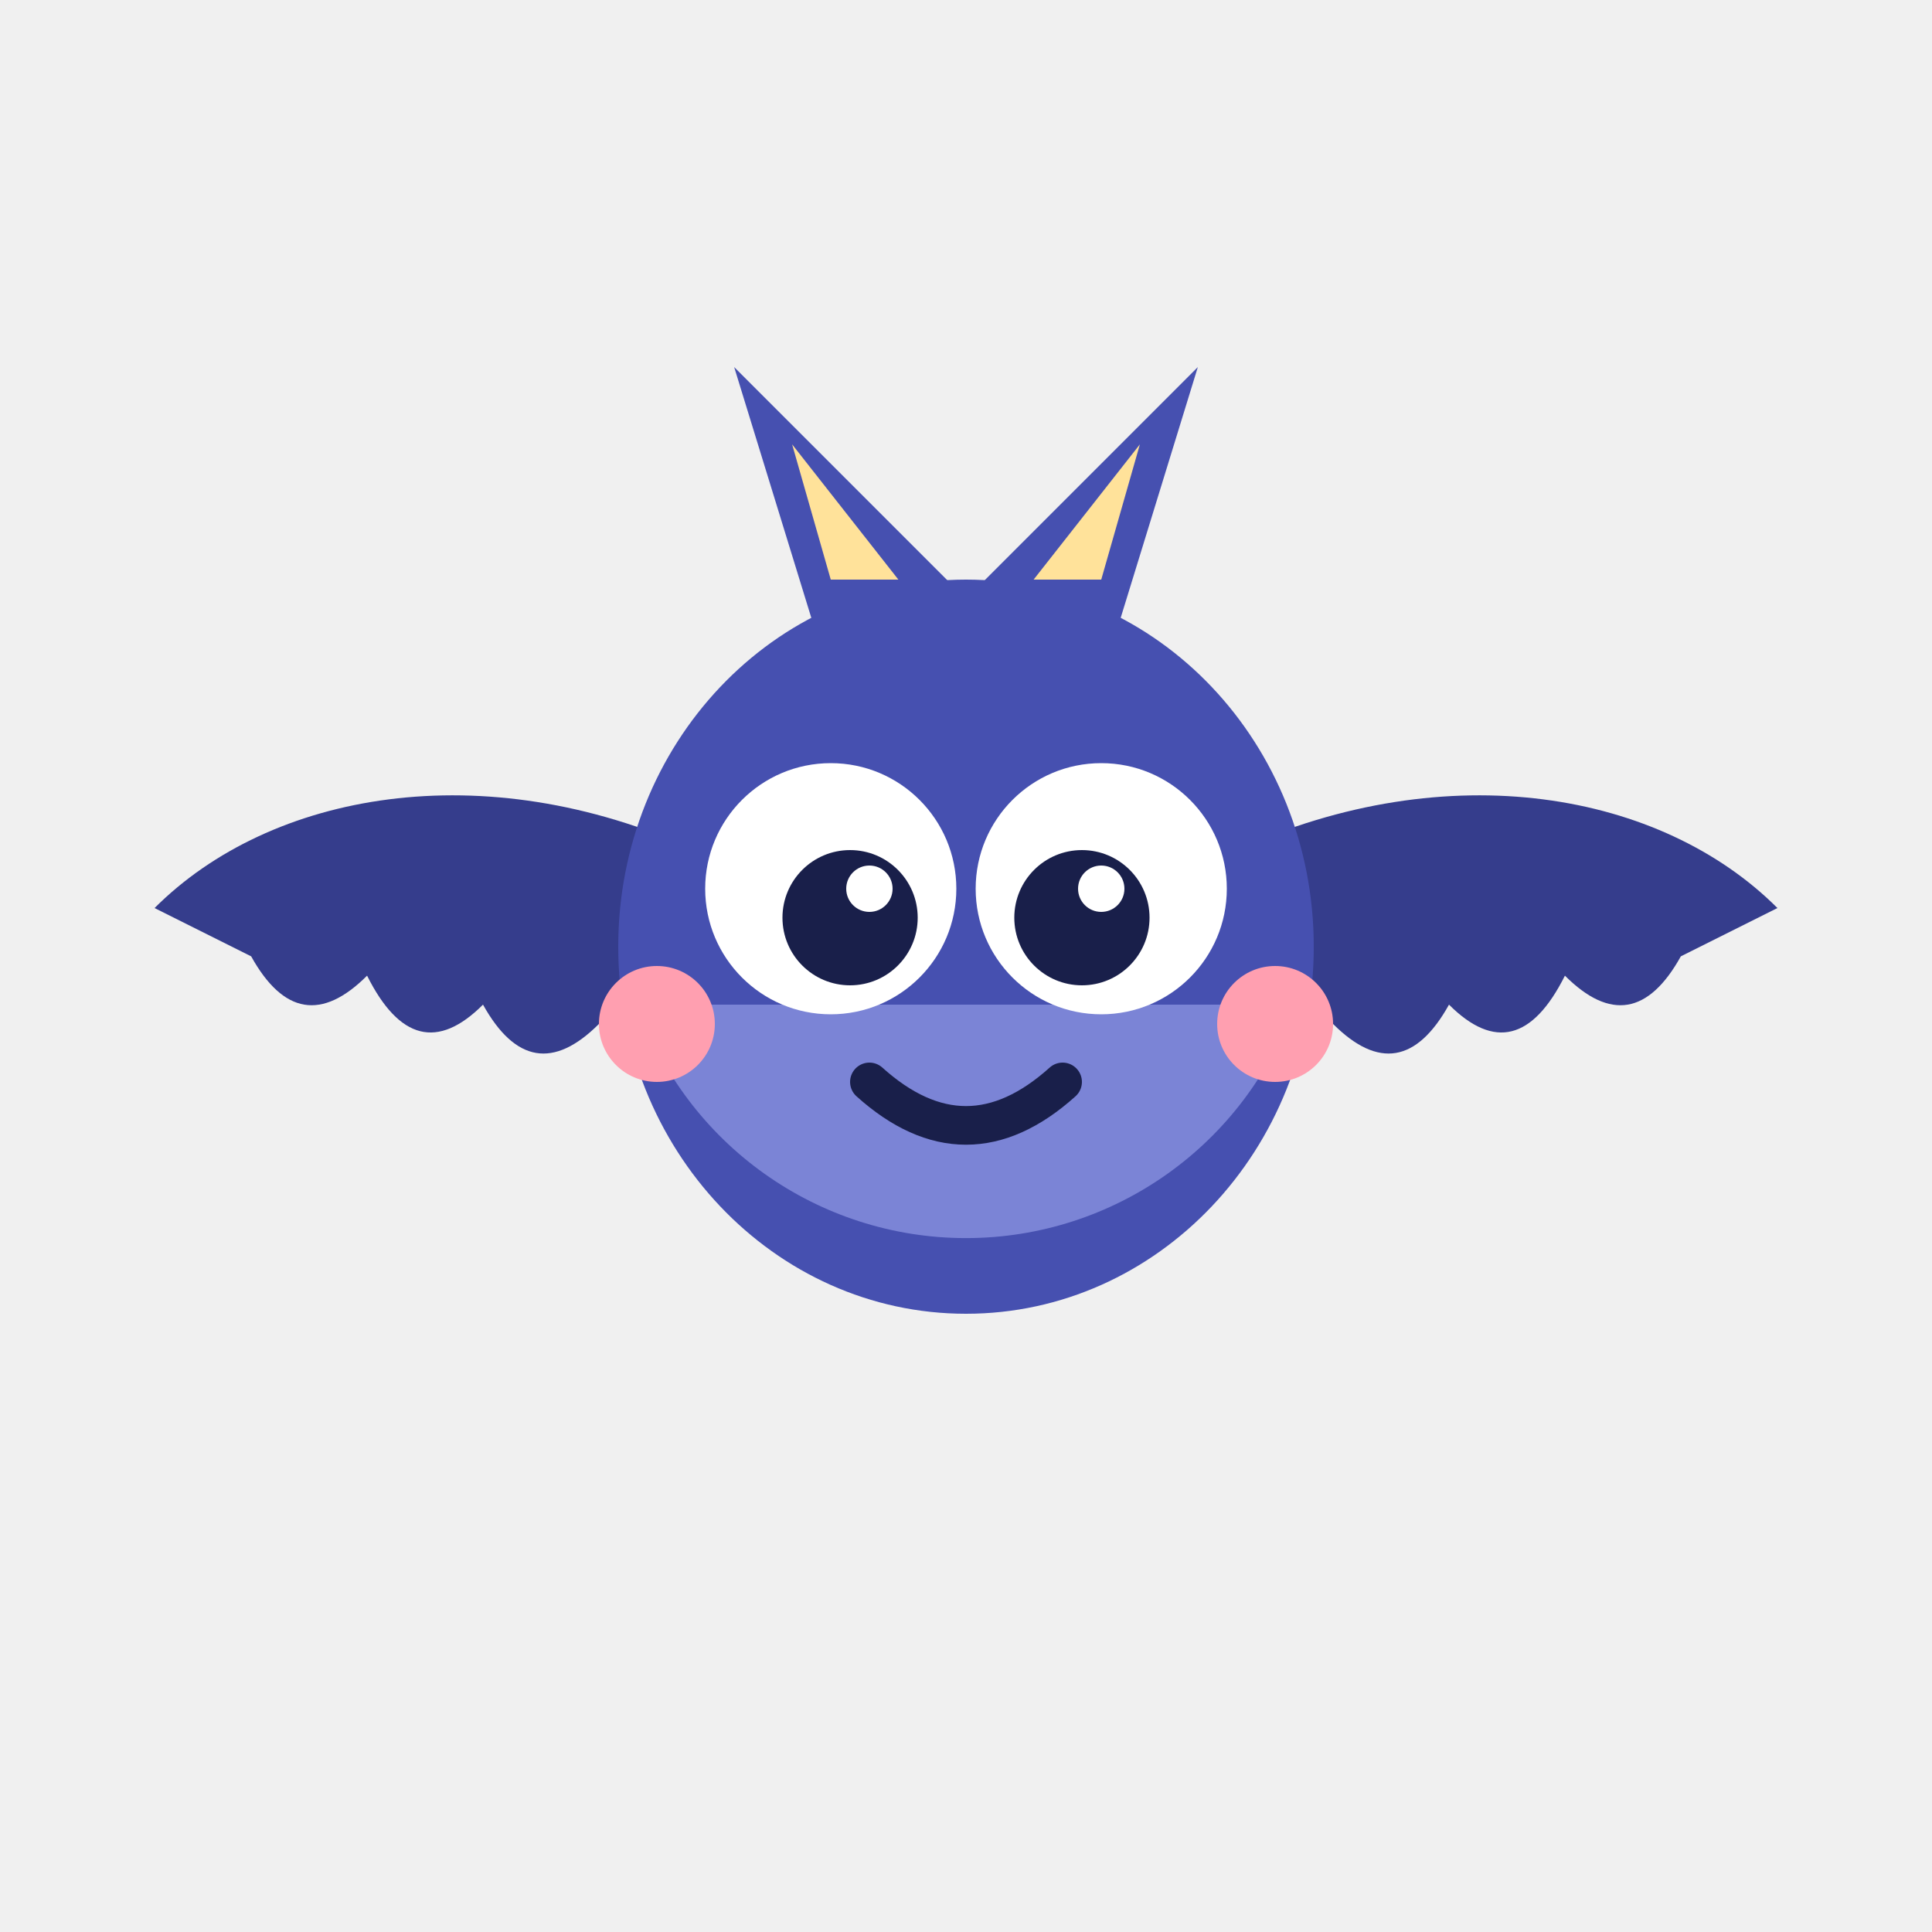
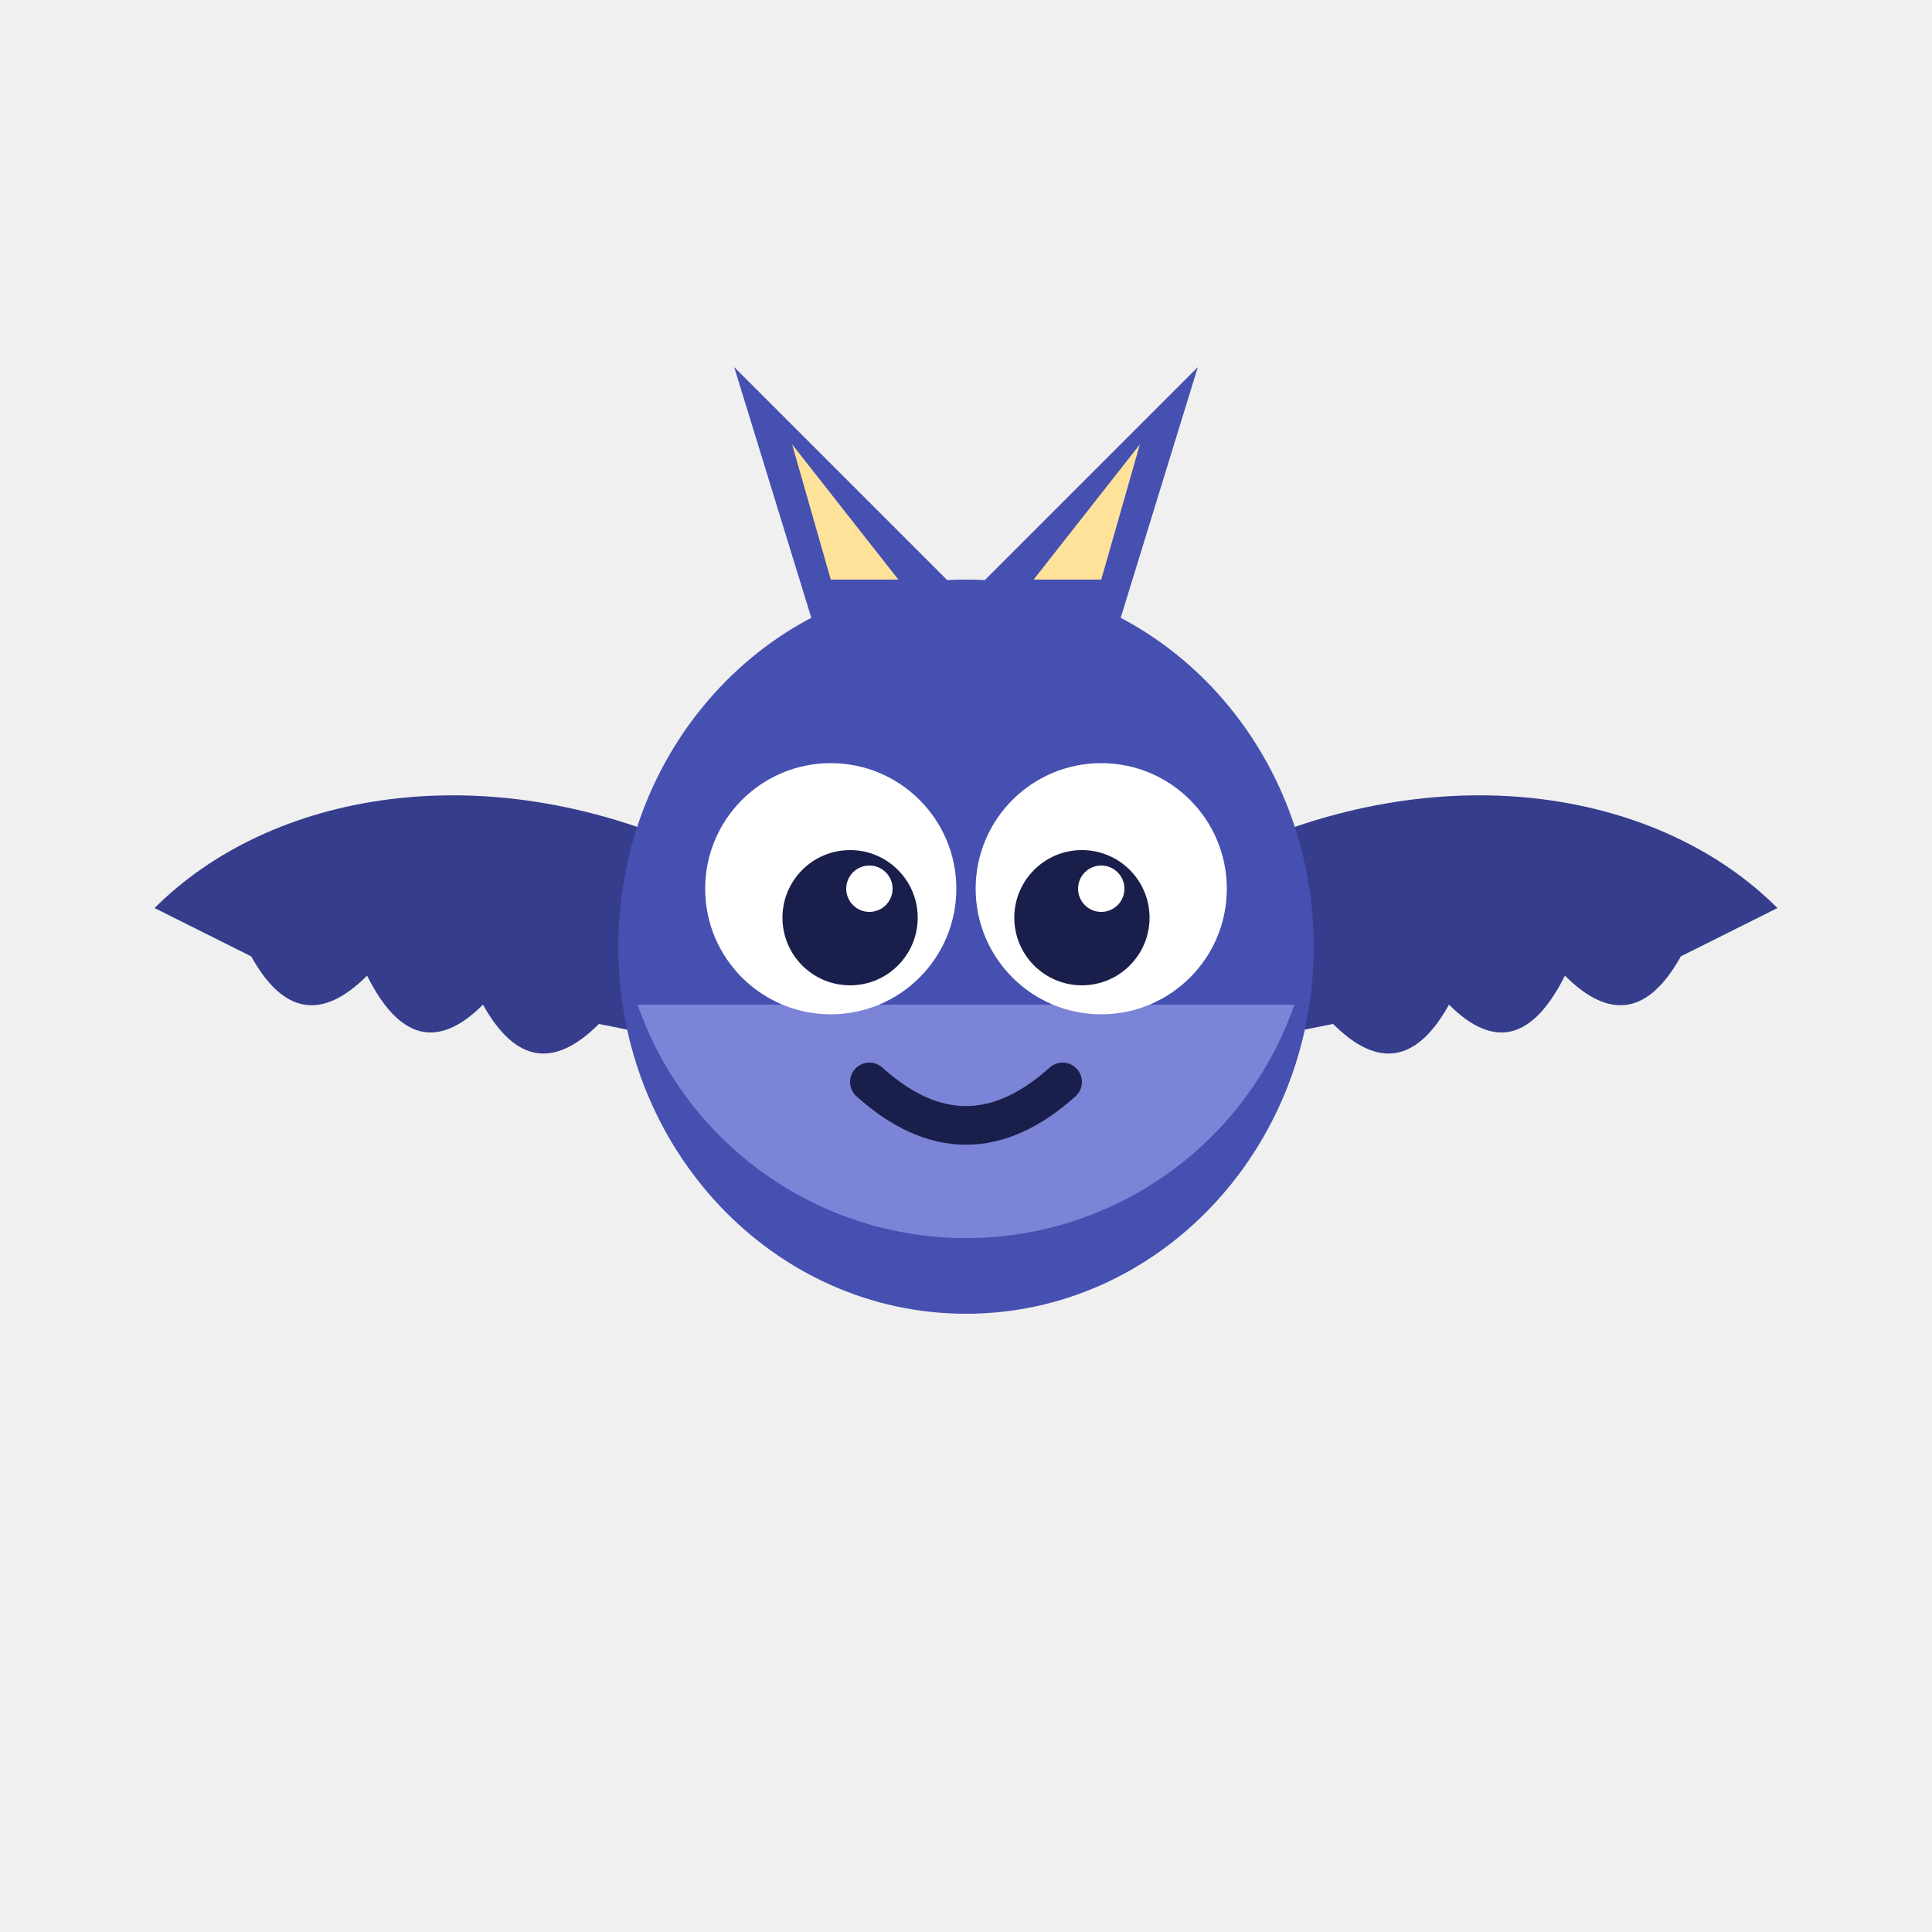
<svg xmlns="http://www.w3.org/2000/svg" viewBox="0 0 200 200" width="200" height="200">
  <g>
    <path d="M72 88 C50 78 28 82 16 94 L26 99 Q31 108 38 101 Q43 111 50 104 Q55 113 62 106 L72 108 Z" fill="#353D8C" />
    <path d="M128 88 C150 78 172 82 184 94 L174 99 Q169 108 162 101 Q157 111 150 104 Q145 113 138 106 L128 108 Z" fill="#353D8C" />
    <path d="M84 64 L76 38 L100 62 Z" fill="#4650B0" />
    <path d="M116 64 L124 38 L100 62 Z" fill="#4650B0" />
    <path d="M86 60 L82 46 L93 60 Z" fill="#FFE29A" />
    <path d="M114 60 L118 46 L107 60 Z" fill="#FFE29A" />
    <ellipse cx="100" cy="98" rx="36" ry="38" fill="#4650B0" />
    <path d="M66 104 A36 36 0 0 0 134 104 Z" fill="#7B84D6" />
    <circle cx="86" cy="92" r="13" fill="#fff" />
    <circle cx="114" cy="92" r="13" fill="#fff" />
    <circle cx="88" cy="95" r="7" fill="#191F4A" />
    <circle cx="112" cy="95" r="7" fill="#191F4A" />
    <circle cx="90" cy="92" r="2.4" fill="#fff" />
    <circle cx="114" cy="92" r="2.4" fill="#fff" />
-     <circle cx="68" cy="106" r="6" fill="#FF9FB0" />
-     <circle cx="132" cy="106" r="6" fill="#FF9FB0" />
    <path d="M90 112 Q100 121 110 112" stroke="#191F4A" stroke-width="4" fill="none" stroke-linecap="round" />
  </g>
</svg>
